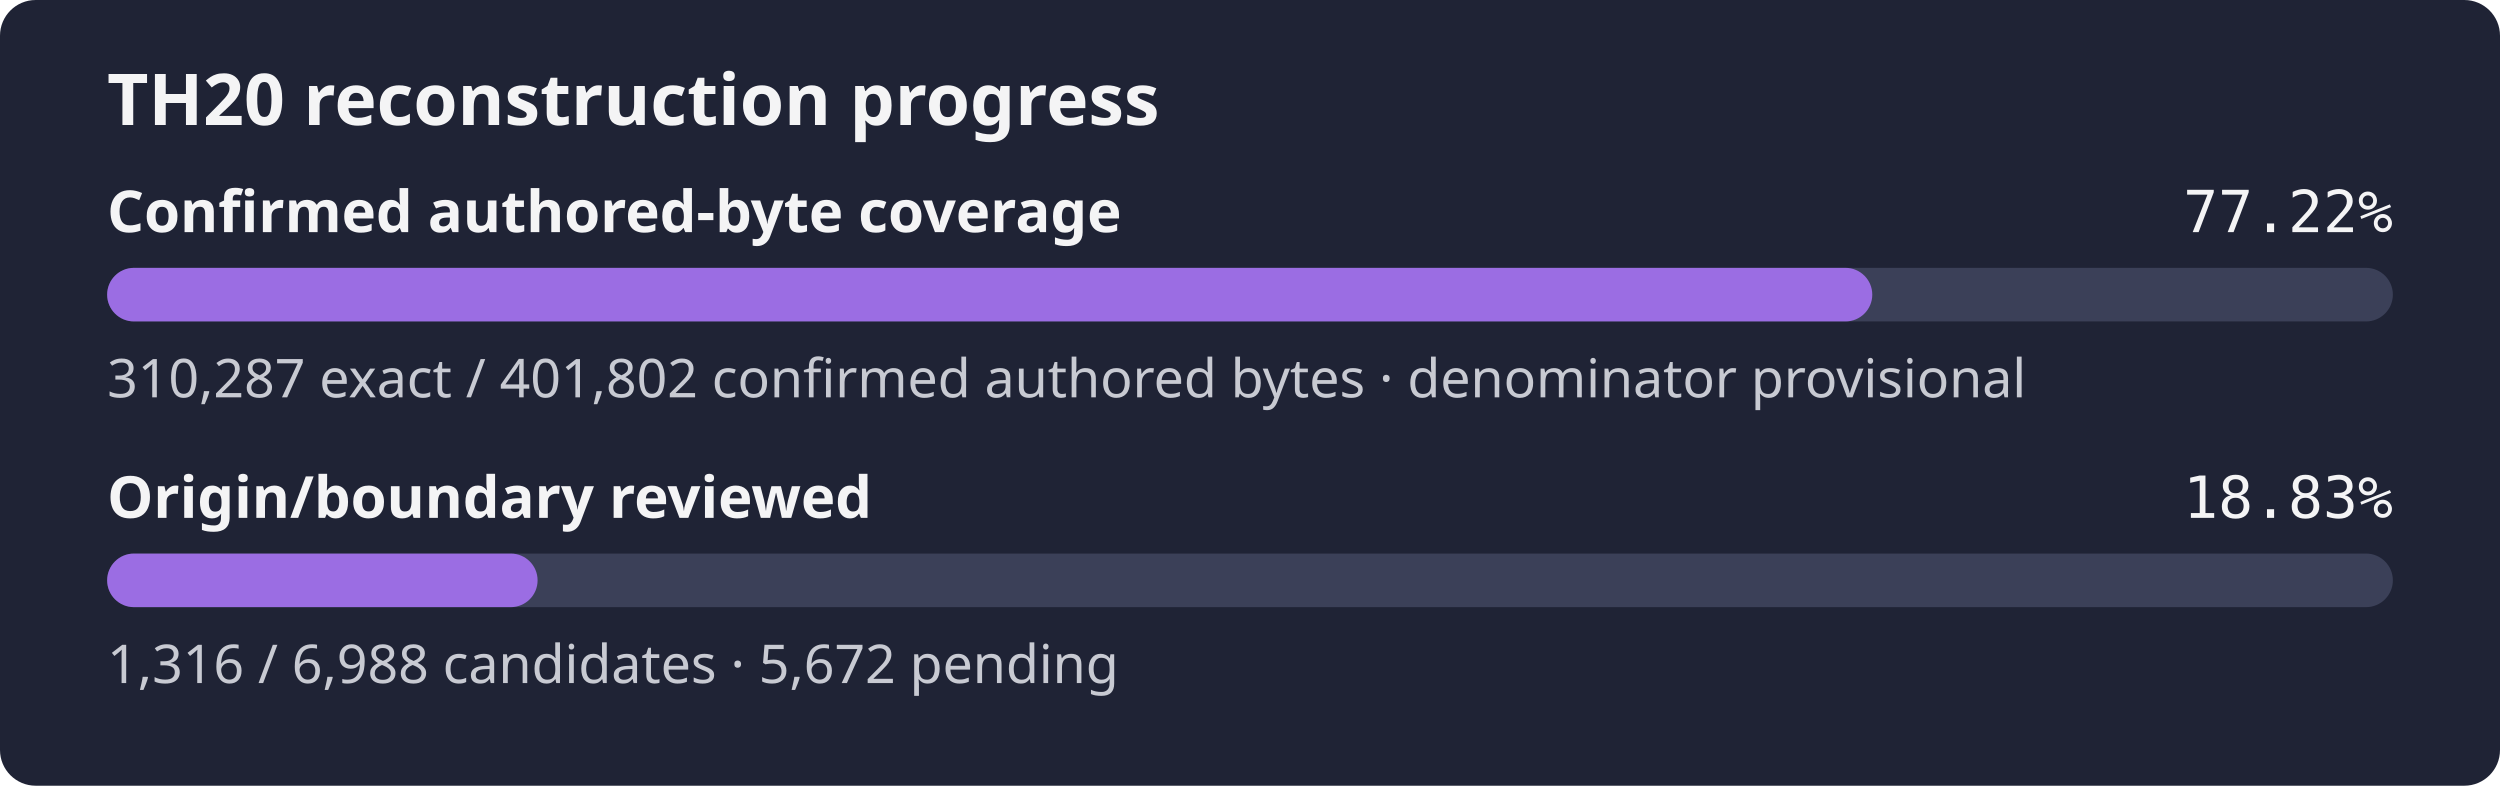
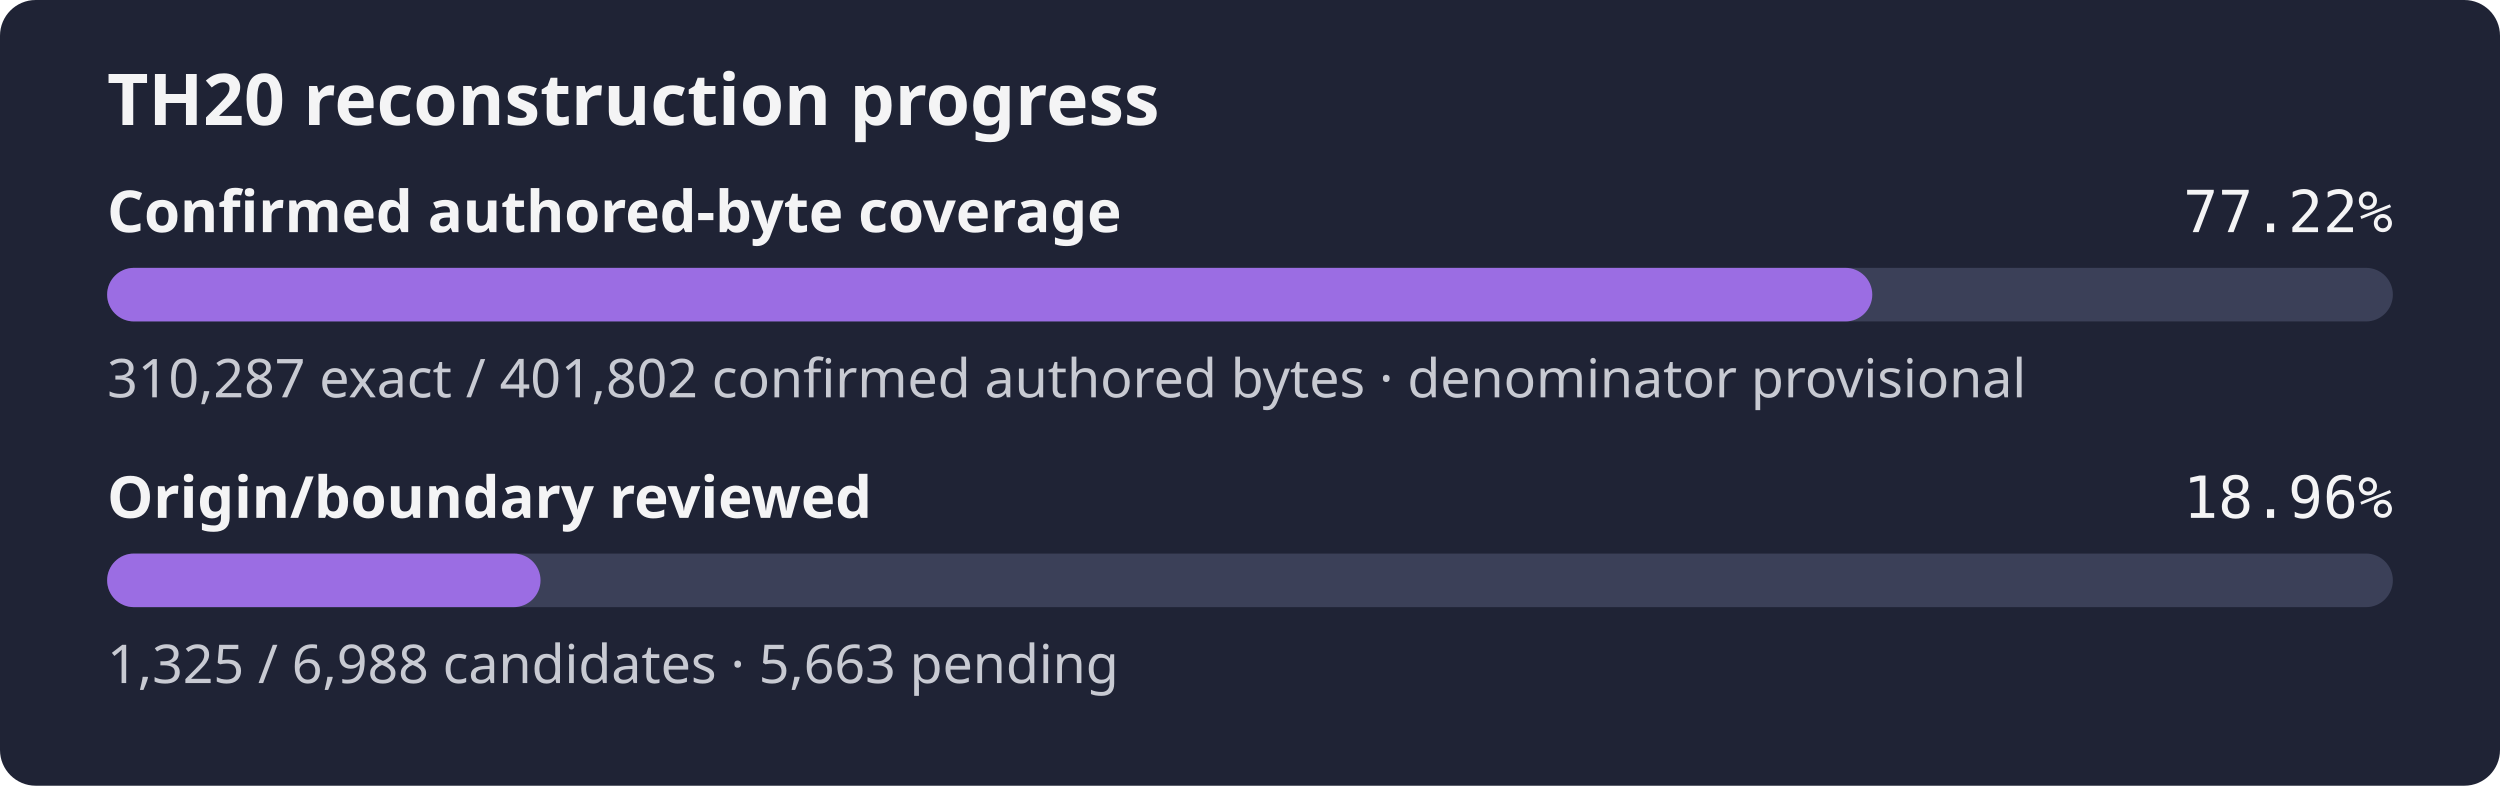
- <svg xmlns="http://www.w3.org/2000/svg" width="560" height="176" role="img" aria-label="TH20 reconstruction progress: 77.22% of the confirmed authored-byte set is exact, origin review 18.83%">
+ <svg xmlns="http://www.w3.org/2000/svg" width="560" height="176" role="img" aria-label="TH20 reconstruction progress: 77.22% of the confirmed authored-byte set is exact, origin review 18.96%">
  <rect width="560" height="176" rx="8" fill="#1f2335" />
  <text x="24" y="28" fill="#f4f4f5" font-family="sans-serif" font-size="16" font-weight="600">TH20 reconstruction progress</text>
  <text x="24" y="52" fill="#f4f4f5" font-family="sans-serif" font-size="13" font-weight="600">Confirmed authored-byte coverage</text>
  <text x="536" y="52" fill="#f4f4f5" text-anchor="end" font-family="monospace" font-size="13">77.22%</text>
  <rect x="24" y="60" width="512" height="12" rx="6" fill="#3b4058" />
  <rect x="24" y="60" width="395.39" height="12" rx="6" fill="#9b6de3" />
  <text x="24" y="89" fill="#c8cad2" font-family="sans-serif" font-size="12">310,287 exact / 401,802 confirmed authored bytes · denominator provisional</text>
  <text x="24" y="116" fill="#f4f4f5" font-family="sans-serif" font-size="13" font-weight="600">Origin/boundary reviewed</text>
-   <text x="536" y="116" fill="#f4f4f5" text-anchor="end" font-family="monospace" font-size="13">18.83%</text>
+   <text x="536" y="116" fill="#f4f4f5" text-anchor="end" font-family="monospace" font-size="13">18.96%</text>
  <rect x="24" y="124" width="512" height="12" rx="6" fill="#3b4058" />
-   <rect x="24" y="124" width="96.42" height="12" rx="6" fill="#9b6de3" />
-   <text x="24" y="153" fill="#c8cad2" font-family="sans-serif" font-size="12">1,316 / 6,988 candidates · 5,672 pending</text>
+   <rect x="24" y="124" width="97.08" height="12" rx="6" fill="#9b6de3" />
+   <text x="24" y="153" fill="#c8cad2" font-family="sans-serif" font-size="12">1,325 / 6,988 candidates · 5,663 pending</text>
</svg>
